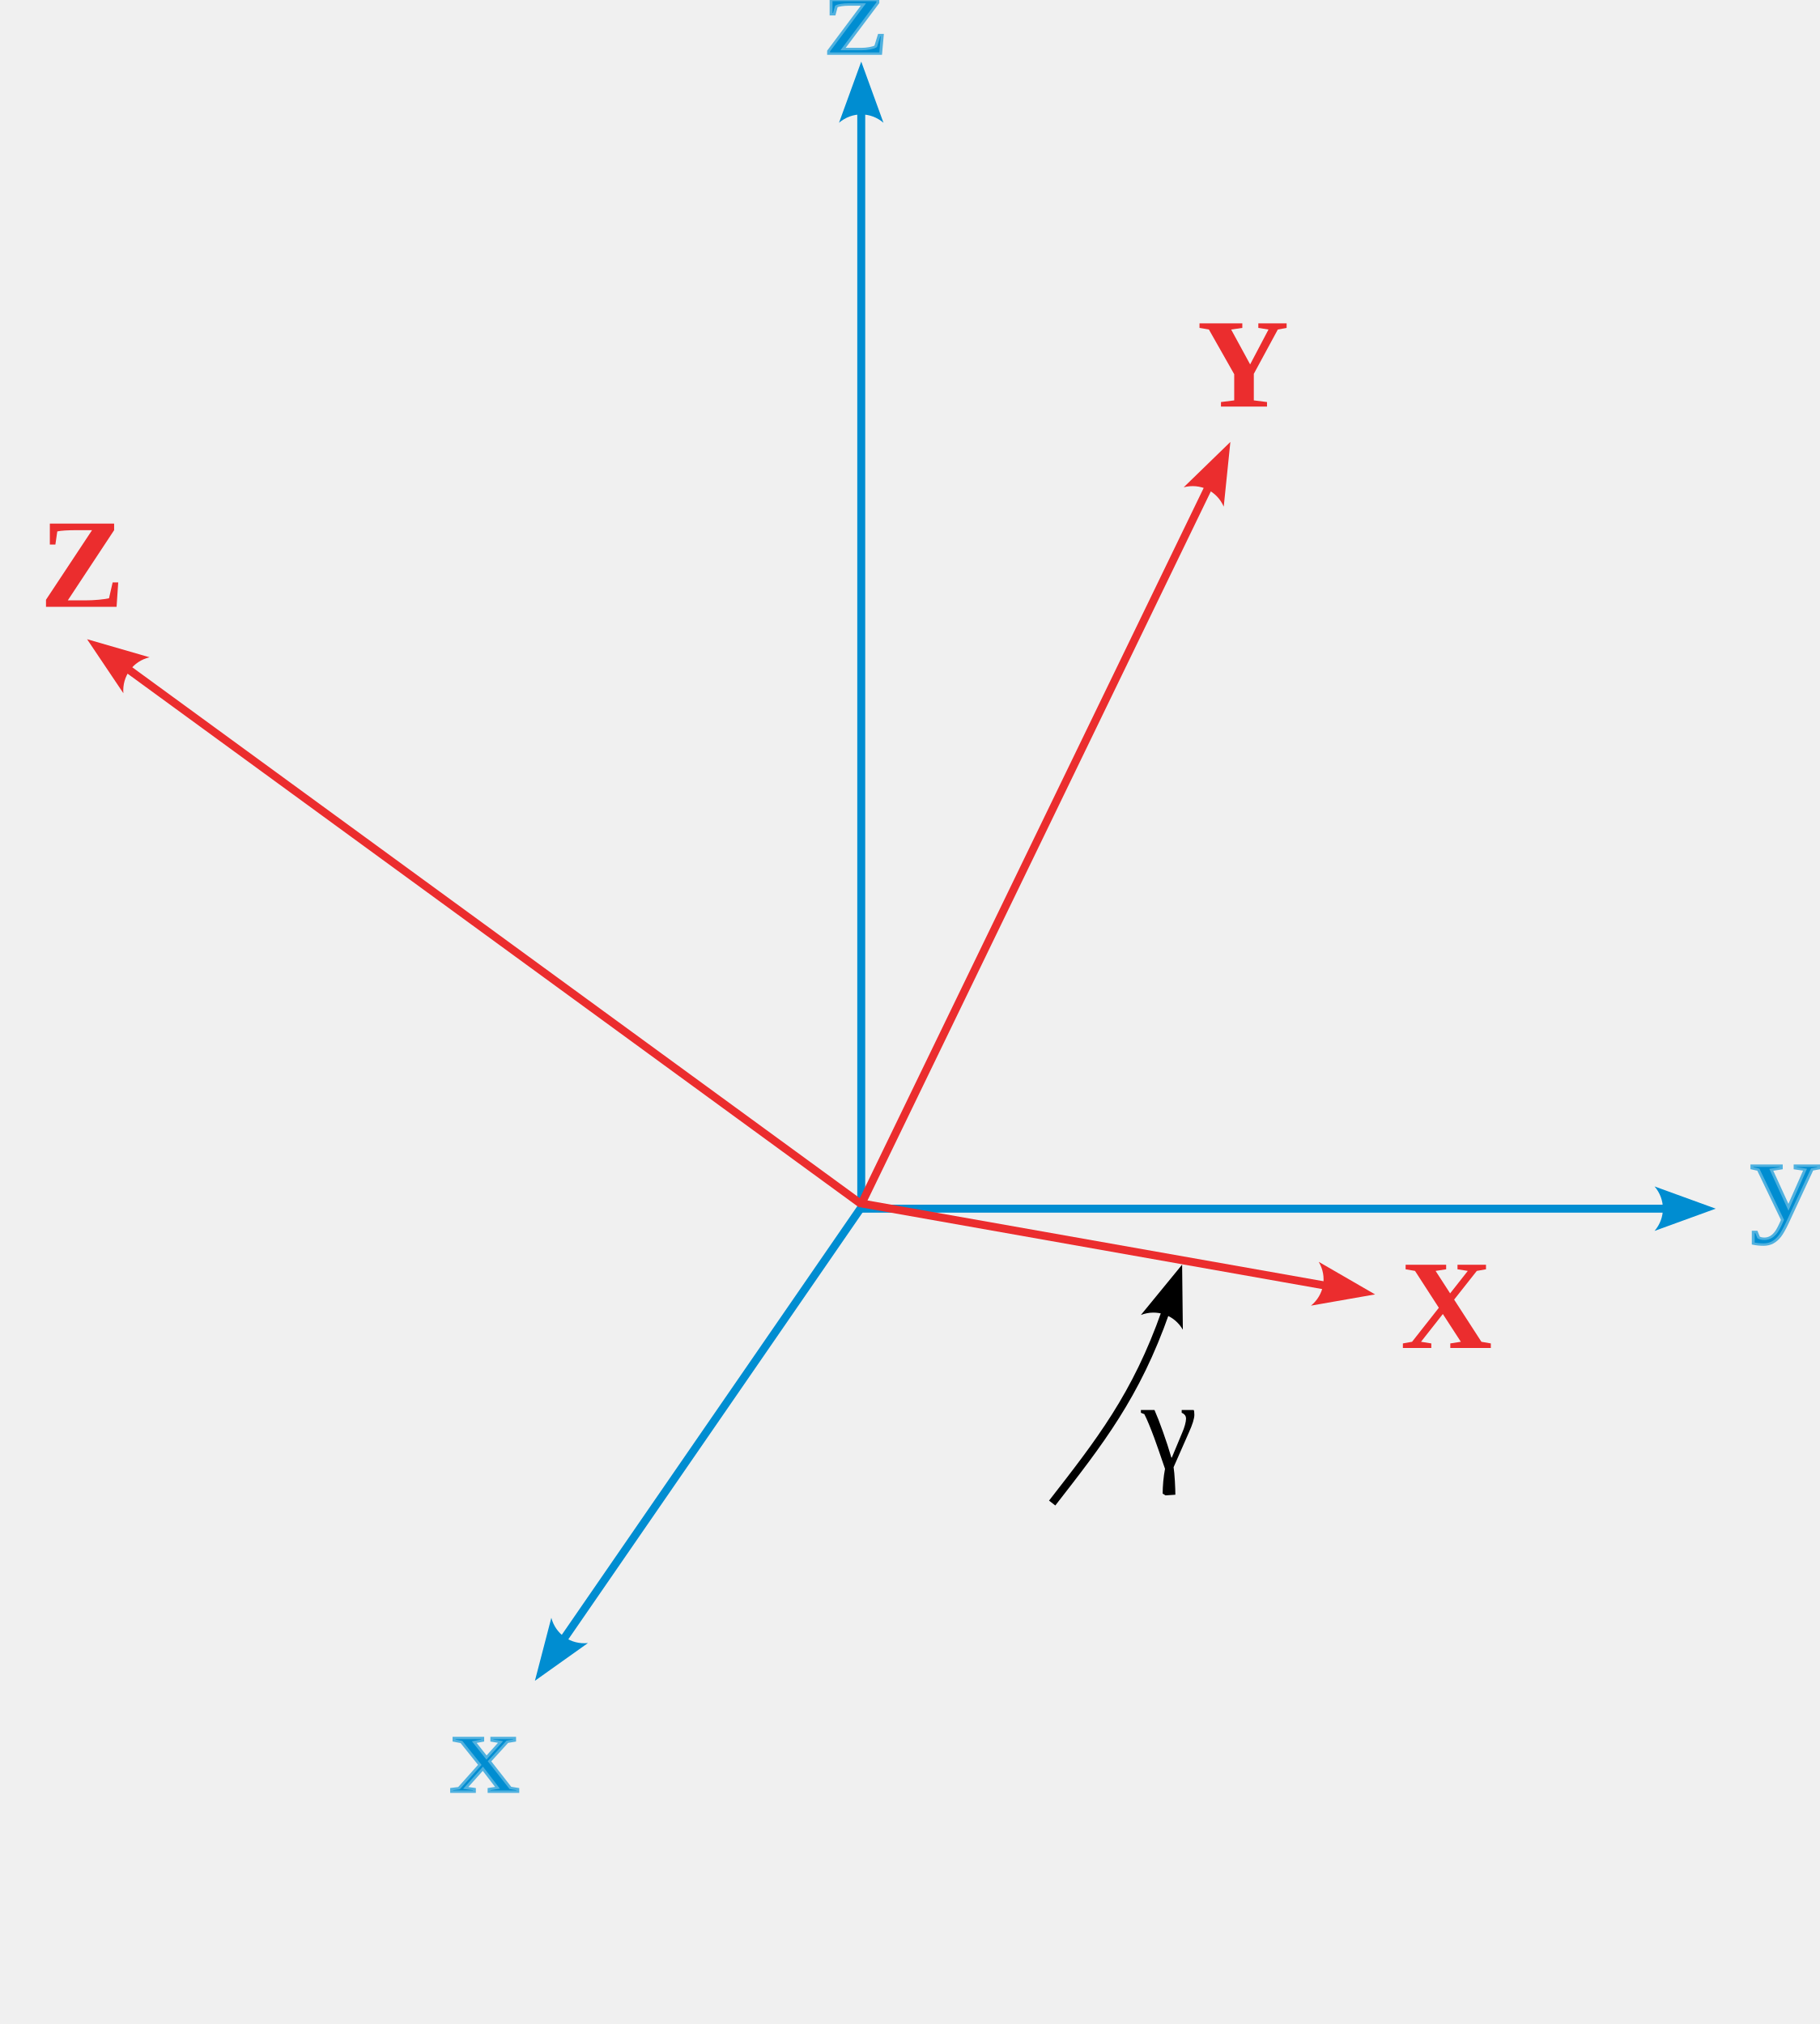
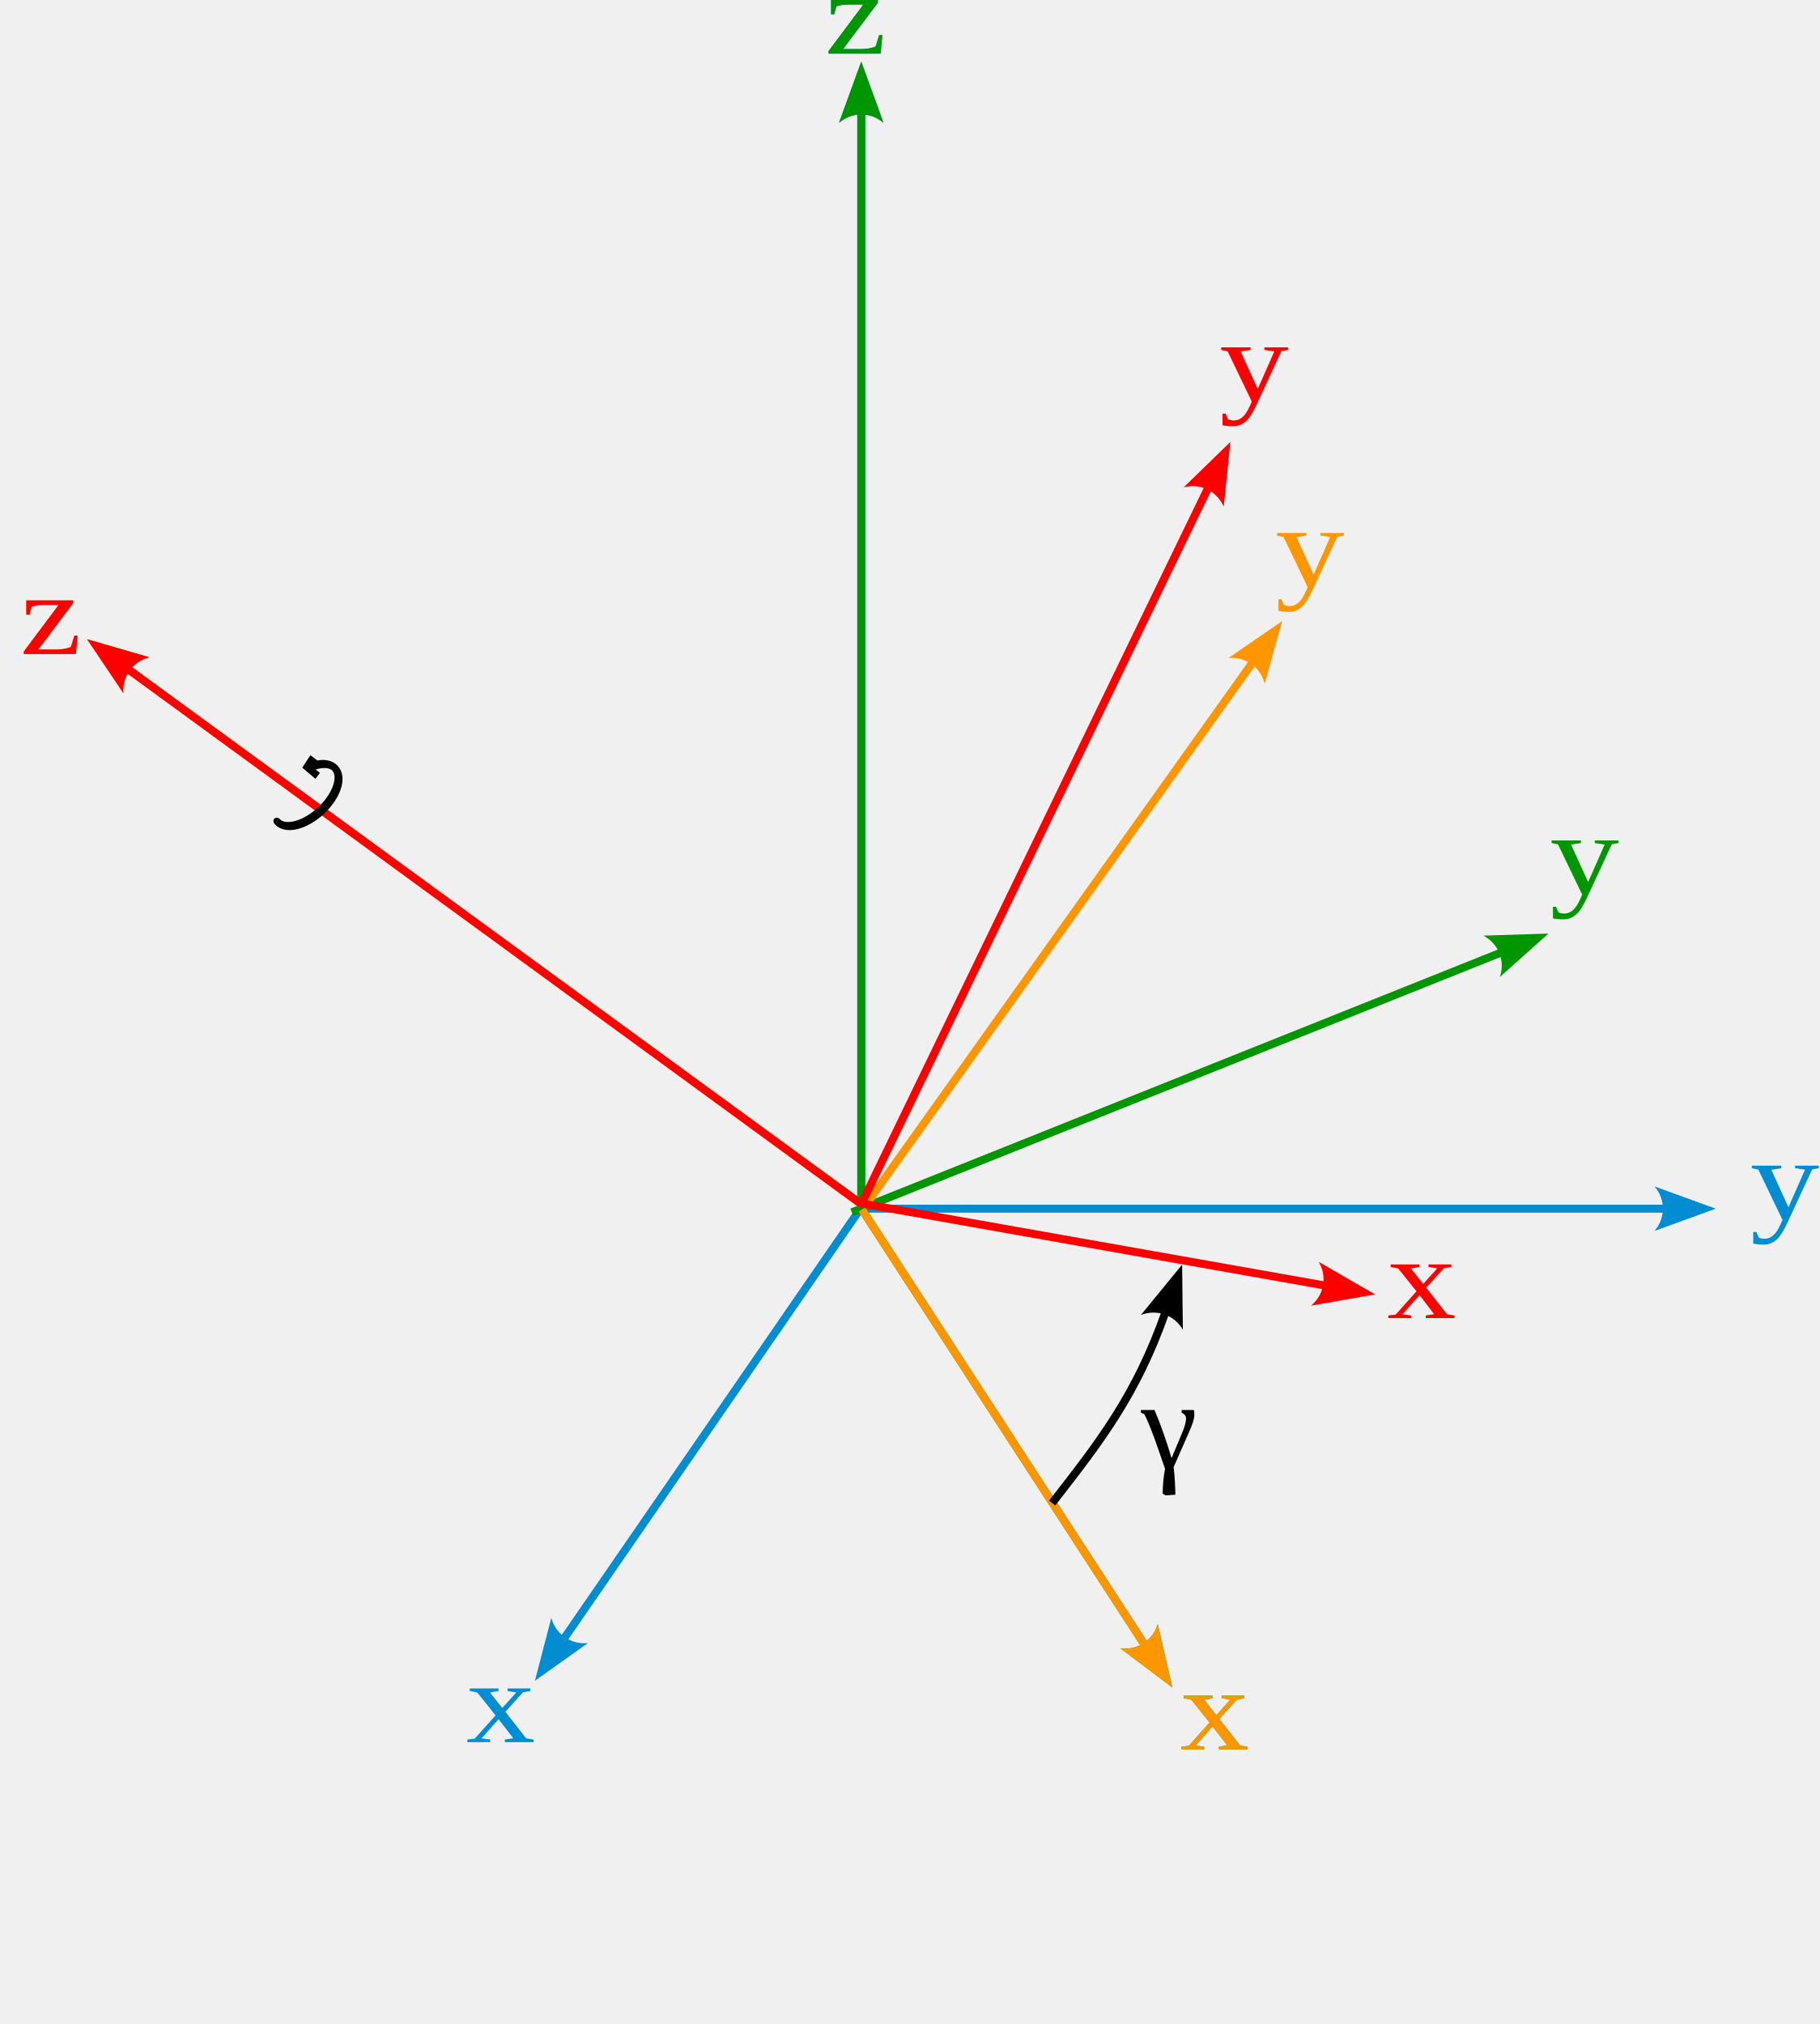
<svg xmlns="http://www.w3.org/2000/svg" version="1.0" width="687.335" height="764.49" id="eulerangles">
  <defs id="defs1">
    <marker style="overflow:visible" id="marker5834" refX="0" refY="0" orient="auto-start-reverse" markerWidth="7.7" markerHeight="5.6" viewBox="0 0 7.7 5.6" preserveAspectRatio="xMidYMid">
      <path transform="scale(0.7)" d="M -2,-4 9,0 -2,4 c 2,-2.33 2,-5.66 0,-8 z" style="fill:context-stroke;fill-rule:evenodd;stroke:none" id="path5832" />
    </marker>
    <marker style="overflow:visible" id="marker4043" refX="0" refY="0" orient="auto-start-reverse" markerWidth="7.7" markerHeight="5.6" viewBox="0 0 7.7 5.6" preserveAspectRatio="xMidYMid">
      <path transform="scale(0.7)" d="M -2,-4 9,0 -2,4 c 2,-2.33 2,-5.66 0,-8 z" style="fill:context-stroke;fill-rule:evenodd;stroke:none" id="path4041" />
    </marker>
    <marker style="overflow:visible" id="marker3050" refX="0" refY="0" orient="auto-start-reverse" markerWidth="7.7" markerHeight="5.6" viewBox="0 0 7.7 5.6" preserveAspectRatio="xMidYMid">
      <path transform="scale(0.7)" d="M -2,-4 9,0 -2,4 c 2,-2.33 2,-5.66 0,-8 z" style="fill:context-stroke;fill-rule:evenodd;stroke:none" id="path3048" />
-     </marker>
-     <marker style="overflow:visible" id="marker2938" refX="0" refY="0" orient="auto-start-reverse" markerWidth="7.7" markerHeight="5.6" viewBox="0 0 7.7 5.6" preserveAspectRatio="xMidYMid">
-       <path transform="scale(0.7)" d="M -2,-4 9,0 -2,4 c 2,-2.33 2,-5.66 0,-8 z" style="fill:context-stroke;fill-rule:evenodd;stroke:none" id="path2936" />
    </marker>
    <marker style="overflow:visible" id="marker5084" refX="0" refY="0" orient="auto-start-reverse" markerWidth="7.7" markerHeight="5.6" viewBox="0 0 7.7 5.6" preserveAspectRatio="xMidYMid">
      <path transform="scale(0.7)" d="M -2,-4 9,0 -2,4 c 2,-2.33 2,-5.66 0,-8 z" style="fill:context-stroke;fill-rule:evenodd;stroke:none" id="path5082" />
    </marker>
    <marker style="overflow:visible" id="marker4381" refX="0" refY="0" orient="auto-start-reverse" markerWidth="7.7" markerHeight="5.6" viewBox="0 0 7.7 5.6" preserveAspectRatio="xMidYMid">
      <path transform="scale(0.7)" d="M -2,-4 9,0 -2,4 c 2,-2.33 2,-5.66 0,-8 z" style="fill:context-stroke;fill-rule:evenodd;stroke:none" id="path4379" />
    </marker>
    <marker style="overflow:visible" id="marker1982" refX="0" refY="0" orient="auto-start-reverse" markerWidth="7.7" markerHeight="5.6" viewBox="0 0 7.7 5.6" preserveAspectRatio="xMidYMid">
      <path transform="scale(0.7)" d="M -2,-4 9,0 -2,4 c 2,-2.33 2,-5.66 0,-8 z" style="fill:context-stroke;fill-rule:evenodd;stroke:none" id="path1980" />
    </marker>
    <marker style="overflow:visible" id="marker1702" refX="0" refY="0" orient="auto-start-reverse" markerWidth="7.7" markerHeight="5.6" viewBox="0 0 7.7 5.6" preserveAspectRatio="xMidYMid">
      <path transform="scale(0.7)" d="M -2,-4 9,0 -2,4 c 2,-2.33 2,-5.66 0,-8 z" style="fill:context-stroke;fill-rule:evenodd;stroke:none" id="path1700" />
    </marker>
    <marker style="overflow:visible" id="marker1598" refX="0" refY="0" orient="auto-start-reverse" markerWidth="7.7" markerHeight="5.6" viewBox="0 0 7.7 5.6" preserveAspectRatio="xMidYMid">
      <path transform="scale(0.7)" d="M -2,-4 9,0 -2,4 c 2,-2.33 2,-5.66 0,-8 z" style="fill:context-stroke;fill-rule:evenodd;stroke:none" id="path1596" />
    </marker>
    <marker style="overflow:visible" id="marker1489" refX="0" refY="0" orient="auto-start-reverse" markerWidth="7.7" markerHeight="5.6" viewBox="0 0 7.7 5.6" preserveAspectRatio="xMidYMid">
      <path transform="scale(0.7)" d="M -2,-4 9,0 -2,4 c 2,-2.33 2,-5.66 0,-8 z" style="fill:context-stroke;fill-rule:evenodd;stroke:none" id="path1487" />
    </marker>
    <marker style="overflow:visible" id="Arrow2" refX="0" refY="0" orient="auto-start-reverse" markerWidth="7.7" markerHeight="5.6" viewBox="0 0 7.7 5.6" preserveAspectRatio="xMidYMid">
      <path transform="scale(0.7)" d="M -2,-4 9,0 -2,4 c 2,-2.33 2,-5.66 0,-8 z" style="fill:context-stroke;fill-rule:evenodd;stroke:none" id="arrow2L" />
    </marker>
    <marker style="overflow:visible" id="marker5084-3" refX="0" refY="0" orient="auto-start-reverse" markerWidth="7.7" markerHeight="5.6" viewBox="0 0 7.7 5.6" preserveAspectRatio="xMidYMid">
      <path transform="scale(0.7)" d="M -2,-4 9,0 -2,4 c 2,-2.33 2,-5.66 0,-8 z" style="fill:context-stroke;fill-rule:evenodd;stroke:none" id="path5082-6" />
    </marker>
    <marker style="overflow:visible" id="marker5084-35" refX="0" refY="0" orient="auto-start-reverse" markerWidth="7.7" markerHeight="5.6" viewBox="0 0 7.7 5.6" preserveAspectRatio="xMidYMid">
      <path transform="scale(0.7)" d="M -2,-4 9,0 -2,4 c 2,-2.33 2,-5.66 0,-8 z" style="fill:context-stroke;fill-rule:evenodd;stroke:none" id="path5082-62" />
    </marker>
  </defs>
  <g id="layer3" style="display:inline">
-     <text x="156.526" y="735.515" transform="scale(1.086861,0.920081)" style="font-style:normal;font-variant:normal;font-weight:normal;font-stretch:normal;font-size:48px;line-height:100%;font-family:'Times New Roman';text-align:start;writing-mode:lr-tb;text-anchor:start;display:inline;fill:#008dd1;fill-opacity:1;stroke:#50b1df;stroke-width:1px;stroke-linecap:butt;stroke-linejoin:miter;stroke-opacity:1" id="text14442" xml:space="preserve">
-       <tspan x="156.526" y="735.515" style="font-style:normal;font-variant:normal;font-weight:normal;font-stretch:normal;font-size:48px;line-height:100%;font-family:'Times New Roman';text-align:start;writing-mode:lr-tb;text-anchor:start;fill:#008dd1;fill-opacity:1;stroke:#50b1df;stroke-width:1;stroke-opacity:1" id="tspan14444">x</tspan>
+     <text x="162.008" y="715.179" transform="scale(1.086861,0.920081)" style="font-style:normal;font-variant:normal;font-weight:normal;font-stretch:normal;font-size:48px;line-height:100%;font-family:'Times New Roman';text-align:start;writing-mode:lr-tb;text-anchor:start;display:inline;fill:#008dd1;fill-opacity:1;stroke:none;stroke-width:1px;stroke-linecap:butt;stroke-linejoin:miter;stroke-opacity:1" id="text14442" xml:space="preserve">
+       <tspan x="162.008" y="715.179" style="font-style:normal;font-variant:normal;font-weight:normal;font-stretch:normal;font-size:48px;line-height:100%;font-family:'Times New Roman';text-align:start;writing-mode:lr-tb;text-anchor:start;fill:#008dd1;fill-opacity:1;stroke:none;stroke-width:1;stroke-opacity:1" id="tspan14444">x</tspan>
    </text>
-     <text x="608.225" y="500.565" transform="scale(1.086861,0.920081)" style="font-style:normal;font-variant:normal;font-weight:normal;font-stretch:normal;font-size:48px;line-height:100%;font-family:'Times New Roman';text-align:start;writing-mode:lr-tb;text-anchor:start;display:inline;fill:#008dd1;fill-opacity:1;stroke:#50b1df;stroke-width:1px;stroke-linecap:butt;stroke-linejoin:miter;stroke-opacity:1" id="text15495" xml:space="preserve">
-       <tspan x="608.225" y="500.565" style="font-style:normal;font-variant:normal;font-weight:normal;font-stretch:normal;font-size:48px;line-height:100%;font-family:'Times New Roman';text-align:start;writing-mode:lr-tb;text-anchor:start;fill:#008dd1;fill-opacity:1;stroke:#50b1df;stroke-width:1;stroke-opacity:1" id="tspan15497">y</tspan>
+     <text x="608.225" y="500.565" transform="scale(1.086861,0.920081)" style="font-style:normal;font-variant:normal;font-weight:normal;font-stretch:normal;font-size:48px;line-height:100%;font-family:'Times New Roman';text-align:start;writing-mode:lr-tb;text-anchor:start;display:inline;fill:#008dd1;fill-opacity:1;stroke:none;stroke-width:1px;stroke-linecap:butt;stroke-linejoin:miter;stroke-opacity:1" id="text15495" xml:space="preserve">
+       <tspan x="608.225" y="500.565" style="font-style:normal;font-variant:normal;font-weight:normal;font-stretch:normal;font-size:48px;line-height:100%;font-family:'Times New Roman';text-align:start;writing-mode:lr-tb;text-anchor:start;fill:#008dd1;fill-opacity:1;stroke:none;stroke-width:1;stroke-opacity:1" id="tspan15497">y</tspan>
    </text>
-     <text x="286.656" y="22.012" transform="scale(1.086861,0.920081)" style="font-style:normal;font-variant:normal;font-weight:normal;font-stretch:normal;font-size:48px;line-height:100%;font-family:'Times New Roman';text-align:start;writing-mode:lr-tb;text-anchor:start;display:inline;fill:#008dd1;fill-opacity:1;stroke:#50b1df;stroke-width:1px;stroke-linecap:butt;stroke-linejoin:miter;stroke-opacity:1" id="text15501" xml:space="preserve">
-       <tspan x="286.656" y="22.012" style="font-style:normal;font-variant:normal;font-weight:normal;font-stretch:normal;font-size:48px;line-height:100%;font-family:'Times New Roman';text-align:start;writing-mode:lr-tb;text-anchor:start;fill:#008dd1;fill-opacity:1;stroke:#50b1df;stroke-width:1;stroke-opacity:1" id="tspan15503">z</tspan>
+     <text x="286.656" y="22.012" transform="scale(1.086861,0.920081)" style="font-style:normal;font-variant:normal;font-weight:normal;font-stretch:normal;font-size:48px;line-height:100%;font-family:'Times New Roman';text-align:start;writing-mode:lr-tb;text-anchor:start;display:inline;fill:#008dd1;fill-opacity:1;stroke:none;stroke-width:1px;stroke-linecap:butt;stroke-linejoin:miter;stroke-opacity:1" id="text15501" xml:space="preserve">
+       <tspan x="286.656" y="22.012" style="font-style:normal;font-variant:normal;font-weight:normal;font-stretch:normal;font-size:48px;line-height:100%;font-family:'Times New Roman';text-align:start;writing-mode:lr-tb;text-anchor:start;fill:#008dd1;fill-opacity:1;stroke:none;stroke-width:1;stroke-opacity:1" id="tspan15503">z</tspan>
    </text>
    <path d="M 325.3,465.535 V 52.394" style="display:inline;fill:none;stroke:#008dd1;stroke-width:3;stroke-linecap:butt;stroke-opacity:1;marker-end:url(#marker1702)" id="arrowline_z" transform="translate(9.5e-6,-10.22052)" />
    <path d="M 325,466.75 H 629.14" style="display:inline;fill:none;stroke:#008dd1;stroke-width:3;stroke-linecap:butt;stroke-opacity:1;marker-end:url(#marker1982)" id="arrowline_y" transform="translate(9.5e-6,-10.22052)" />
    <path d="M 325.5,466 212.772,629.509" style="display:inline;fill:none;stroke:#008dd1;stroke-width:3;stroke-linecap:butt;stroke-opacity:1;marker-end:url(#marker4381)" id="arrowline_x" transform="translate(9.5e-6,-10.22052)" />
  </g>
-   <g id="layer4" style="display:none">
-     <path d="m 280.674,531.717 c 28.413,6.91 41.814,8.29 67.702,4.23" style="display:inline;fill:none;stroke:#000000;stroke-width:3;stroke-linecap:butt;stroke-opacity:1;marker-end:url(#marker3050)" id="arrowline_alpha" transform="translate(9.5e-6,-10.22052)" />
-     <text x="310" y="564.779" style="font-style:normal;font-variant:normal;font-weight:normal;font-stretch:normal;font-size:48px;line-height:125%;font-family:'Times New Roman';text-align:start;writing-mode:lr-tb;text-anchor:start;display:inline;fill:#000000;fill-opacity:1;stroke:none;stroke-width:1px;stroke-linecap:butt;stroke-linejoin:miter;stroke-opacity:1" id="text22598" xml:space="preserve">
+   <g id="layer4" style="display:inline">
+     <path d="m 280.674,531.717 c 28.413,6.91 41.814,8.29 67.702,4.23" style="display:none;fill:none;stroke:#000000;stroke-width:3;stroke-linecap:butt;stroke-opacity:1;marker-end:url(#marker3050)" id="arrowline_alpha" transform="translate(9.5e-6,-10.22052)" />
+     <text x="310" y="564.779" style="font-style:normal;font-variant:normal;font-weight:normal;font-stretch:normal;font-size:48px;line-height:125%;font-family:'Times New Roman';text-align:start;writing-mode:lr-tb;text-anchor:start;display:none;fill:#000000;fill-opacity:1;stroke:none;stroke-width:1px;stroke-linecap:butt;stroke-linejoin:miter;stroke-opacity:1" id="text22598" xml:space="preserve">
      <tspan x="310" y="564.779" id="tspan22600">α</tspan>
    </text>
-     <path d="m 647.994,461.606 c 0,104.269 -144.723,188.795 -323.247,188.795 C 146.223,650.401 1.5,565.875 1.5,461.606 1.5,357.337 146.223,272.811 324.747,272.811 c 178.524,0 323.247,84.526 323.247,188.795 z" style="display:inline;fill:none;fill-opacity:1;stroke:#008dd1;stroke-width:3;stroke-miterlimit:10;stroke-dasharray:none;stroke-dashoffset:0;stroke-opacity:1" id="path2323" />
+     <text x="410.143" y="718.135" transform="scale(1.086861,0.920081)" style="font-style:normal;font-variant:normal;font-weight:normal;font-stretch:normal;font-size:48px;line-height:100%;font-family:'Times New Roman';text-align:start;writing-mode:lr-tb;text-anchor:start;display:inline;fill:#009600;fill-opacity:1;stroke:none;stroke-width:1px;stroke-linecap:butt;stroke-linejoin:miter;stroke-opacity:1" id="text14442-2" xml:space="preserve">
+       <tspan x="410.143" y="718.135" style="font-style:normal;font-variant:normal;font-weight:normal;font-stretch:normal;font-size:48px;line-height:100%;font-family:'Times New Roman';text-align:start;writing-mode:lr-tb;text-anchor:start;fill:#009600;fill-opacity:1;stroke:none;stroke-width:1;stroke-opacity:1" id="tspan14444-7">x</tspan>
+     </text>
+     <text x="538.616" y="367.056" transform="scale(1.086861,0.920081)" style="font-style:normal;font-variant:normal;font-weight:normal;font-stretch:normal;font-size:48px;line-height:100%;font-family:'Times New Roman';text-align:start;writing-mode:lr-tb;text-anchor:start;display:inline;fill:#009600;fill-opacity:1;stroke:none;stroke-width:1px;stroke-linecap:butt;stroke-linejoin:miter;stroke-opacity:1" id="text15495-3" xml:space="preserve">
+       <tspan x="538.616" y="367.056" style="font-style:normal;font-variant:normal;font-weight:normal;font-stretch:normal;font-size:48px;line-height:100%;font-family:'Times New Roman';text-align:start;writing-mode:lr-tb;text-anchor:start;fill:#009600;fill-opacity:1;stroke:none;stroke-width:1;stroke-opacity:1" id="tspan15497-6">y</tspan>
+     </text>
+     <path d="m 647.994,461.606 c 0,104.269 -144.723,188.795 -323.247,188.795 C 146.223,650.401 1.5,565.875 1.5,461.606 1.5,357.337 146.223,272.811 324.747,272.811 c 178.524,0 323.247,84.526 323.247,188.795 z" style="display:none;fill:none;fill-opacity:1;stroke:#008dd1;stroke-width:3;stroke-miterlimit:10;stroke-dasharray:none;stroke-dashoffset:0;stroke-opacity:1" id="path2323" />
    <path d="M 325.3,465.535 V 52.394" style="display:inline;fill:none;stroke:#009600;stroke-width:3;stroke-linecap:butt;stroke-opacity:1;marker-end:url(#marker1702)" id="path2615" transform="translate(9.5e-6,-10.22052)" />
    <path d="M 321.749,457.903 567.31,359.641" style="display:inline;fill:none;stroke:#009600;stroke-width:3;stroke-linecap:butt;stroke-opacity:1;marker-end:url(#marker5084-3)" id="path2252-7" />
    <path d="m 325.585,467.056 106.941,164.708" style="display:inline;fill:none;stroke:#009600;stroke-width:3;stroke-linecap:butt;stroke-opacity:1;marker-end:url(#marker5084)" id="path2252" transform="translate(9.5e-6,-10.22052)" />
+     <text x="286.656" y="22.012" transform="scale(1.086861,0.920081)" style="font-style:normal;font-variant:normal;font-weight:normal;font-stretch:normal;font-size:48px;line-height:100%;font-family:'Times New Roman';text-align:start;writing-mode:lr-tb;text-anchor:start;display:inline;fill:#009600;fill-opacity:1;stroke:none;stroke-width:1px;stroke-linecap:butt;stroke-linejoin:miter;stroke-opacity:1" id="text1" xml:space="preserve">
+       <tspan x="286.656" y="22.012" style="font-style:normal;font-variant:normal;font-weight:normal;font-stretch:normal;font-size:48px;line-height:100%;font-family:'Times New Roman';text-align:start;writing-mode:lr-tb;text-anchor:start;fill:#009600;fill-opacity:1;stroke:none;stroke-width:1;stroke-opacity:1" id="tspan1">z</tspan>
+     </text>
+     <g id="g1" style="display:none;stroke:#000000;stroke-width:12.021;stroke-miterlimit:4;stroke-dasharray:none;stroke-opacity:1" transform="matrix(-0.2295914,-0.00851956,-0.01005262,0.2709055,383.7364,-9.476728)">
+       <path d="M 465.281,703.733 A 72.334,32.583 0 1 1 355.364,675.894" transform="matrix(0.8937721,0,0,0.9182214,-123.7782,32.98141)" id="path3197" style="fill:none;stroke:#000000;stroke-width:13.269;stroke-linecap:round;stroke-linejoin:miter;stroke-miterlimit:4;stroke-dasharray:none;stroke-opacity:1" />
+       <path d="m 192.283,670.454 v 0 c 0,0 0,0 2.607,-18.246 -18.246,-3.91 -18.246,-3.91 -18.246,-3.91" id="path3199" style="fill:none;fill-opacity:1;stroke:#000000;stroke-width:12.021;stroke-linecap:butt;stroke-linejoin:miter;stroke-miterlimit:4;stroke-dasharray:none;stroke-opacity:1" />
+     </g>
  </g>
-   <g id="layer5" style="display:none">
-     <path d="M 272.506,401.34 C 289.365,385.099 301.787,384.585 325.316,383.17" style="display:inline;fill:none;stroke:#000000;stroke-width:3;stroke-linecap:butt;stroke-opacity:1;marker-start:url(#marker4043)" id="arrowline_beta" transform="translate(9.5e-6,-10.22052)" />
-     <text x="271.402" y="346.515" style="font-style:normal;font-variant:normal;font-weight:normal;font-stretch:normal;font-size:48px;line-height:125%;font-family:'Times New Roman';text-align:start;writing-mode:lr-tb;text-anchor:start;display:inline;fill:#000000;fill-opacity:1;stroke:none;stroke-width:1px;stroke-linecap:butt;stroke-linejoin:miter;stroke-opacity:1" id="text22604" xml:space="preserve">
+   <g id="layer5" style="display:inline">
+     <path d="M 272.506,401.34 C 289.365,385.099 301.787,384.585 325.316,383.17" style="display:none;fill:none;stroke:#000000;stroke-width:3;stroke-linecap:butt;stroke-opacity:1;marker-start:url(#marker4043)" id="arrowline_beta" transform="translate(9.5e-6,-10.22052)" />
+     <text x="271.402" y="346.515" style="font-style:normal;font-variant:normal;font-weight:normal;font-stretch:normal;font-size:48px;line-height:125%;font-family:'Times New Roman';text-align:start;writing-mode:lr-tb;text-anchor:start;display:none;fill:#000000;fill-opacity:1;stroke:none;stroke-width:1px;stroke-linecap:butt;stroke-linejoin:miter;stroke-opacity:1" id="text22604" xml:space="preserve">
      <tspan x="271.402" y="346.515" id="tspan22606">β</tspan>
    </text>
    <path d="M 48.156,262.797 325.4,465.1" style="display:inline;fill:none;stroke:#ff9600;stroke-width:3;stroke-linecap:butt;stroke-opacity:1;marker-start:url(#Arrow2)" id="path3342" transform="translate(9.5e-6,-10.22052)" />
    <path d="M 327.204,454.834 473.282,249.989" style="display:inline;fill:none;stroke:#ff9600;stroke-width:3;stroke-linecap:butt;stroke-opacity:1;marker-end:url(#marker5084-35)" id="path2252-9" />
+     <g id="g2" style="display:none;stroke:#000000;stroke-width:12.021;stroke-miterlimit:4;stroke-dasharray:none;stroke-opacity:1" transform="matrix(-0.0676519,0.2195633,0.2590729,0.0798256,226.5501,441.6345)">
+       <path d="M 465.281,703.733 A 72.334,32.583 0 1 1 355.364,675.894" transform="matrix(0.8937721,0,0,0.9182214,-123.7782,32.98141)" id="path3197-6" style="fill:none;stroke:#000000;stroke-width:13.269;stroke-linecap:round;stroke-linejoin:miter;stroke-miterlimit:4;stroke-dasharray:none;stroke-opacity:1" />
+       <path d="m 192.283,670.454 v 0 c 0,0 0,0 2.607,-18.246 -18.246,-3.91 -18.246,-3.91 -18.246,-3.91" id="path3199-1" style="fill:none;fill-opacity:1;stroke:#000000;stroke-width:12.021;stroke-linecap:butt;stroke-linejoin:miter;stroke-miterlimit:4;stroke-dasharray:none;stroke-opacity:1" />
+     </g>
    <path d="m 325.585,467.056 106.941,164.708" style="display:inline;fill:none;stroke:#ff9600;stroke-width:3;stroke-linecap:butt;stroke-opacity:1;marker-end:url(#marker5084)" id="path4582" transform="translate(9.5e-6,-10.22052)" />
+     <text x="410.143" y="718.135" transform="scale(1.086861,0.920081)" style="display:inline;font-style:normal;font-variant:normal;font-weight:normal;font-stretch:normal;font-size:48px;line-height:100%;font-family:'Times New Roman';text-align:start;writing-mode:lr-tb;text-anchor:start;fill:#ff9600;fill-opacity:1;stroke:none;stroke-width:1px;stroke-linecap:butt;stroke-linejoin:miter;stroke-opacity:1" id="text2" xml:space="preserve">
+       <tspan x="410.143" y="718.135" style="font-style:normal;font-variant:normal;font-weight:normal;font-stretch:normal;font-size:48px;line-height:100%;font-family:'Times New Roman';text-align:start;writing-mode:lr-tb;text-anchor:start;fill:#ff9600;fill-opacity:1;stroke:none;stroke-width:1;stroke-opacity:1" id="tspan2">x</tspan>
+     </text>
+     <text x="6.982" y="268.506" transform="scale(1.086861,0.920081)" style="font-style:normal;font-variant:normal;font-weight:normal;font-stretch:normal;font-size:48px;line-height:100%;font-family:'Times New Roman';text-align:start;writing-mode:lr-tb;text-anchor:start;display:inline;fill:#ff9600;fill-opacity:1;stroke:none;stroke-width:1px;stroke-linecap:butt;stroke-linejoin:miter;stroke-opacity:1" id="text3" xml:space="preserve">
+       <tspan x="6.982" y="268.506" style="font-style:normal;font-variant:normal;font-weight:normal;font-stretch:normal;font-size:48px;line-height:100%;font-family:'Times New Roman';text-align:start;writing-mode:lr-tb;text-anchor:start;fill:#ff9600;fill-opacity:1;stroke:none;stroke-width:1;stroke-opacity:1" id="tspan3">z</tspan>
+     </text>
+     <text x="443.22" y="240.828" transform="scale(1.086861,0.920081)" style="font-style:normal;font-variant:normal;font-weight:normal;font-stretch:normal;font-size:48px;line-height:100%;font-family:'Times New Roman';text-align:start;writing-mode:lr-tb;text-anchor:start;display:inline;fill:#ff9600;fill-opacity:1;stroke:none;stroke-width:1px;stroke-linecap:butt;stroke-linejoin:miter;stroke-opacity:1" id="text4" xml:space="preserve">
+       <tspan x="443.22" y="240.828" style="font-style:normal;font-variant:normal;font-weight:normal;font-stretch:normal;font-size:48px;line-height:100%;font-family:'Times New Roman';text-align:start;writing-mode:lr-tb;text-anchor:start;fill:#ff9600;fill-opacity:1;stroke:none;stroke-width:1;stroke-opacity:1" id="tspan4">y</tspan>
+     </text>
  </g>
  <g id="layer1" style="display:inline">
-     <text x="15.077" y="229.203" style="font-style:normal;font-variant:normal;font-weight:normal;font-stretch:normal;font-size:32px;line-height:100%;font-family:'Times New Roman';text-align:start;writing-mode:lr-tb;text-anchor:start;display:inline;fill:#eb2d2e;fill-opacity:1;stroke:none;stroke-width:1px;stroke-linecap:butt;stroke-linejoin:miter;stroke-opacity:1" id="text17562" xml:space="preserve">
-       <tspan x="15.077" y="229.203" style="font-style:normal;font-variant:normal;font-weight:bold;font-stretch:normal;font-size:48px;line-height:100%;font-family:'Times New Roman';text-align:start;writing-mode:lr-tb;text-anchor:start;fill:#eb2d2e;fill-opacity:1;stroke:none;stroke-opacity:1" id="tspan17564">Z</tspan>
-     </text>
-     <text x="452.219" y="153.576" style="font-style:normal;font-variant:normal;font-weight:normal;font-stretch:normal;font-size:32px;line-height:100%;font-family:'Times New Roman';text-align:start;writing-mode:lr-tb;text-anchor:start;display:inline;fill:#eb2d2e;fill-opacity:1;stroke:none;stroke-width:1px;stroke-linecap:butt;stroke-linejoin:miter;stroke-opacity:1" id="text20573" xml:space="preserve">
-       <tspan x="452.219" y="153.576" style="font-style:normal;font-variant:normal;font-weight:bold;font-stretch:normal;font-size:48px;line-height:100%;font-family:'Times New Roman';text-align:start;writing-mode:lr-tb;text-anchor:start;fill:#eb2d2e;fill-opacity:1" id="tspan20575">Y</tspan>
-     </text>
-     <text x="528.991" y="509.149" style="font-style:normal;font-variant:normal;font-weight:normal;font-stretch:normal;font-size:32px;line-height:100%;font-family:'Times New Roman';text-align:start;writing-mode:lr-tb;text-anchor:start;display:inline;fill:#eb2d2e;fill-opacity:1;stroke:none;stroke-width:1px;stroke-linecap:butt;stroke-linejoin:miter;stroke-opacity:1" id="text20565" xml:space="preserve">
-       <tspan x="528.991" y="509.149" style="font-style:normal;font-variant:normal;font-weight:bold;font-stretch:normal;font-size:48px;line-height:100%;font-family:'Times New Roman';text-align:start;writing-mode:lr-tb;text-anchor:start;fill:#eb2d2e;fill-opacity:1" id="tspan20567">X</tspan>
-     </text>
-     <path d="M 48.156,262.797 325.4,465.1" style="display:inline;fill:none;stroke:#eb2d2e;stroke-width:3;stroke-linecap:butt;stroke-opacity:1;marker-start:url(#Arrow2)" id="arrowline_Z" transform="translate(9.5e-6,-10.22052)" />
-     <path d="M 324.938,465.828 456.485,194.154" style="display:inline;fill:none;stroke:#eb2d2e;stroke-width:3;stroke-linecap:butt;stroke-opacity:1;marker-end:url(#marker1489)" id="arrowline_Y" transform="translate(9.5e-6,-10.22052)" />
-     <path d="m 325,464.703 175.769,31.134" style="display:inline;fill:none;stroke:#eb2d2e;stroke-width:3;stroke-linecap:butt;stroke-opacity:1;marker-end:url(#marker1598)" id="arrowline_X" transform="translate(9.5e-6,-10.22052)" />
+     <path d="M 48.156,262.797 325.4,465.1" style="display:inline;fill:none;stroke:#ff0000;stroke-width:3;stroke-linecap:butt;stroke-opacity:1;marker-start:url(#Arrow2)" id="arrowline_Z" transform="translate(9.5e-6,-10.22052)" />
+     <path d="M 324.938,465.828 456.485,194.154" style="display:inline;fill:none;stroke:#ff0000;stroke-width:3;stroke-linecap:butt;stroke-opacity:1;marker-end:url(#marker1489)" id="arrowline_Y" transform="translate(9.5e-6,-10.22052)" />
+     <path d="m 325,464.703 175.769,31.134" style="display:inline;fill:none;stroke:#ff0000;stroke-width:3;stroke-linecap:butt;stroke-opacity:1;marker-end:url(#marker1598)" id="arrowline_X" transform="translate(9.5e-6,-10.22052)" />
    <path d="m 397.416,577.941 c 17.911,-23.033 31.697,-40.523 42.821,-72.215" style="display:inline;fill:none;stroke:#000000;stroke-width:3;stroke-linecap:butt;stroke-opacity:1;marker-end:url(#marker5834)" id="arrowline_gamma" transform="translate(9.5e-6,-10.22052)" />
    <text x="431.006" y="554.606" style="font-style:normal;font-variant:normal;font-weight:normal;font-stretch:normal;font-size:48px;line-height:125%;font-family:'Times New Roman';text-align:start;writing-mode:lr-tb;text-anchor:start;display:inline;fill:#000000;fill-opacity:1;stroke:none;stroke-width:1px;stroke-linecap:butt;stroke-linejoin:miter;stroke-opacity:1" id="text22610" xml:space="preserve">
      <tspan x="431.006" y="554.606" id="tspan22612">γ</tspan>
+     </text>
+     <g id="g2-2" style="display:inline;stroke:#000000;stroke-width:12.021;stroke-miterlimit:4;stroke-dasharray:none;stroke-opacity:1" transform="matrix(-0.1683699,0.1563214,0.1844509,0.1986674,28.6871,129.809)">
+       <path d="M 465.281,703.733 A 72.334,32.583 0 1 1 355.364,675.894" transform="matrix(0.8937721,0,0,0.9182214,-123.7782,32.98141)" id="path3197-6-0" style="fill:none;stroke:#000000;stroke-width:13.269;stroke-linecap:round;stroke-linejoin:miter;stroke-miterlimit:4;stroke-dasharray:none;stroke-opacity:1" />
+       <path d="m 192.283,670.454 v 0 c 0,0 0,0 2.607,-18.246 -18.246,-3.91 -18.246,-3.91 -18.246,-3.91" id="path3199-1-2" style="fill:none;fill-opacity:1;stroke:#000000;stroke-width:12.021;stroke-linecap:butt;stroke-linejoin:miter;stroke-miterlimit:4;stroke-dasharray:none;stroke-opacity:1" />
+     </g>
+     <text x="6.982" y="268.506" transform="scale(1.086861,0.920081)" style="font-style:normal;font-variant:normal;font-weight:normal;font-stretch:normal;font-size:48px;line-height:100%;font-family:'Times New Roman';text-align:start;writing-mode:lr-tb;text-anchor:start;display:inline;fill:#ff0000;fill-opacity:1;stroke:none;stroke-width:1px;stroke-linecap:butt;stroke-linejoin:miter;stroke-opacity:1" id="text5" xml:space="preserve">
+       <tspan x="6.982" y="268.506" style="font-style:normal;font-variant:normal;font-weight:normal;font-stretch:normal;font-size:48px;line-height:100%;font-family:'Times New Roman';text-align:start;writing-mode:lr-tb;text-anchor:start;fill:#ff0000;fill-opacity:1;stroke:none;stroke-width:1;stroke-opacity:1" id="tspan5">z</tspan>
+     </text>
+     <text x="423.795" y="164.633" transform="scale(1.086861,0.920081)" style="font-style:normal;font-variant:normal;font-weight:normal;font-stretch:normal;font-size:48px;line-height:100%;font-family:'Times New Roman';text-align:start;writing-mode:lr-tb;text-anchor:start;display:inline;fill:#ff0000;fill-opacity:1;stroke:none;stroke-width:1px;stroke-linecap:butt;stroke-linejoin:miter;stroke-opacity:1" id="text4-9" xml:space="preserve">
+       <tspan x="423.795" y="164.633" style="font-style:normal;font-variant:normal;font-weight:normal;font-stretch:normal;font-size:48px;line-height:100%;font-family:'Times New Roman';text-align:start;writing-mode:lr-tb;text-anchor:start;fill:#ff0000;fill-opacity:1;stroke:none;stroke-width:1;stroke-opacity:1" id="tspan4-2">y</tspan>
+     </text>
+     <text x="482.046" y="541.097" transform="scale(1.086861,0.920081)" style="display:inline;font-style:normal;font-variant:normal;font-weight:normal;font-stretch:normal;font-size:48px;line-height:100%;font-family:'Times New Roman';text-align:start;writing-mode:lr-tb;text-anchor:start;fill:#ff0000;fill-opacity:1;stroke:none;stroke-width:1px;stroke-linecap:butt;stroke-linejoin:miter;stroke-opacity:1" id="text2-7" xml:space="preserve">
+       <tspan x="482.046" y="541.097" style="font-style:normal;font-variant:normal;font-weight:normal;font-stretch:normal;font-size:48px;line-height:100%;font-family:'Times New Roman';text-align:start;writing-mode:lr-tb;text-anchor:start;fill:#ff0000;fill-opacity:1;stroke:none;stroke-width:1;stroke-opacity:1" id="tspan2-3">x</tspan>
    </text>
  </g>
  <g id="layer2" style="display:none">
    <path d="m 441.89,636.836 c 22.163,-29.058 42.322,-62.344 59.281,-99.031 34.402,-74.42 49.592,-149.883 46.812,-213.969 0.094,0.052 0.188,0.104 0.281,0.156 -3.328,-75.255 -31.495,-134.799 -82.562,-158.406 -15.243,-7.046 -31.565,-10.463 -48.594,-10.562 -1.135,-0.007 -2.296,0.009 -3.438,0.031 -64.514,1.283 -138.165,49.41 -197.313,127.875 -0.239,0.05 -0.48,0.106 -0.719,0.156" style="display:inline;fill:#ffffff;fill-opacity:1;stroke:#eb2d2e;stroke-width:3;stroke-miterlimit:10;stroke-dasharray:none;stroke-dashoffset:0;stroke-opacity:1" id="path11396" />
    <path d="m 112.591,604.122 c 4.102,66.019 37.912,158.873 130.67,158.844 76.807,-0.024 150.407,-62.441 198.519,-125.336 -135.227,27.637 -247.388,6.584 -329.189,-33.509 z" style="display:inline;fill:#ffffff;fill-opacity:1;stroke:none" id="white_lower_half" />
    <path d="m 112.39,602.648 c 5.033,71.171 32.958,127.082 82.062,149.781 73.171,33.825 172.007,-15.958 247.688,-115.188" style="display:inline;fill:none;fill-opacity:1;stroke:#eb2d2e;stroke-width:3;stroke-miterlimit:10;stroke-dasharray:none;stroke-dashoffset:0;stroke-opacity:1" id="path12382" />
    <text x="500.926" y="760.365" style="font-style:normal;font-variant:normal;font-weight:normal;font-stretch:normal;font-size:32px;line-height:100%;font-family:'Times New Roman';text-align:start;writing-mode:lr-tb;text-anchor:start;display:inline;fill:#00aa4f;fill-opacity:1;stroke:none;stroke-width:1px;stroke-linecap:butt;stroke-linejoin:miter;stroke-opacity:1" id="text13359" xml:space="preserve">
      <tspan x="500.926" y="760.365" style="font-style:normal;font-variant:normal;font-weight:bold;font-stretch:normal;font-size:48px;line-height:100%;font-family:'Times New Roman';text-align:start;writing-mode:lr-tb;text-anchor:start;fill:#00aa4f;fill-opacity:1" id="tspan13361">N</tspan>
    </text>
    <path d="M 214.453,293.719 491.484,723.813" style="display:inline;fill:none;stroke:#00aa4f;stroke-width:3;stroke-linecap:butt;stroke-opacity:1;marker-end:url(#marker5084)" id="arrowline_N" transform="translate(9.5e-6,-10.22052)" />
  </g>
</svg>
